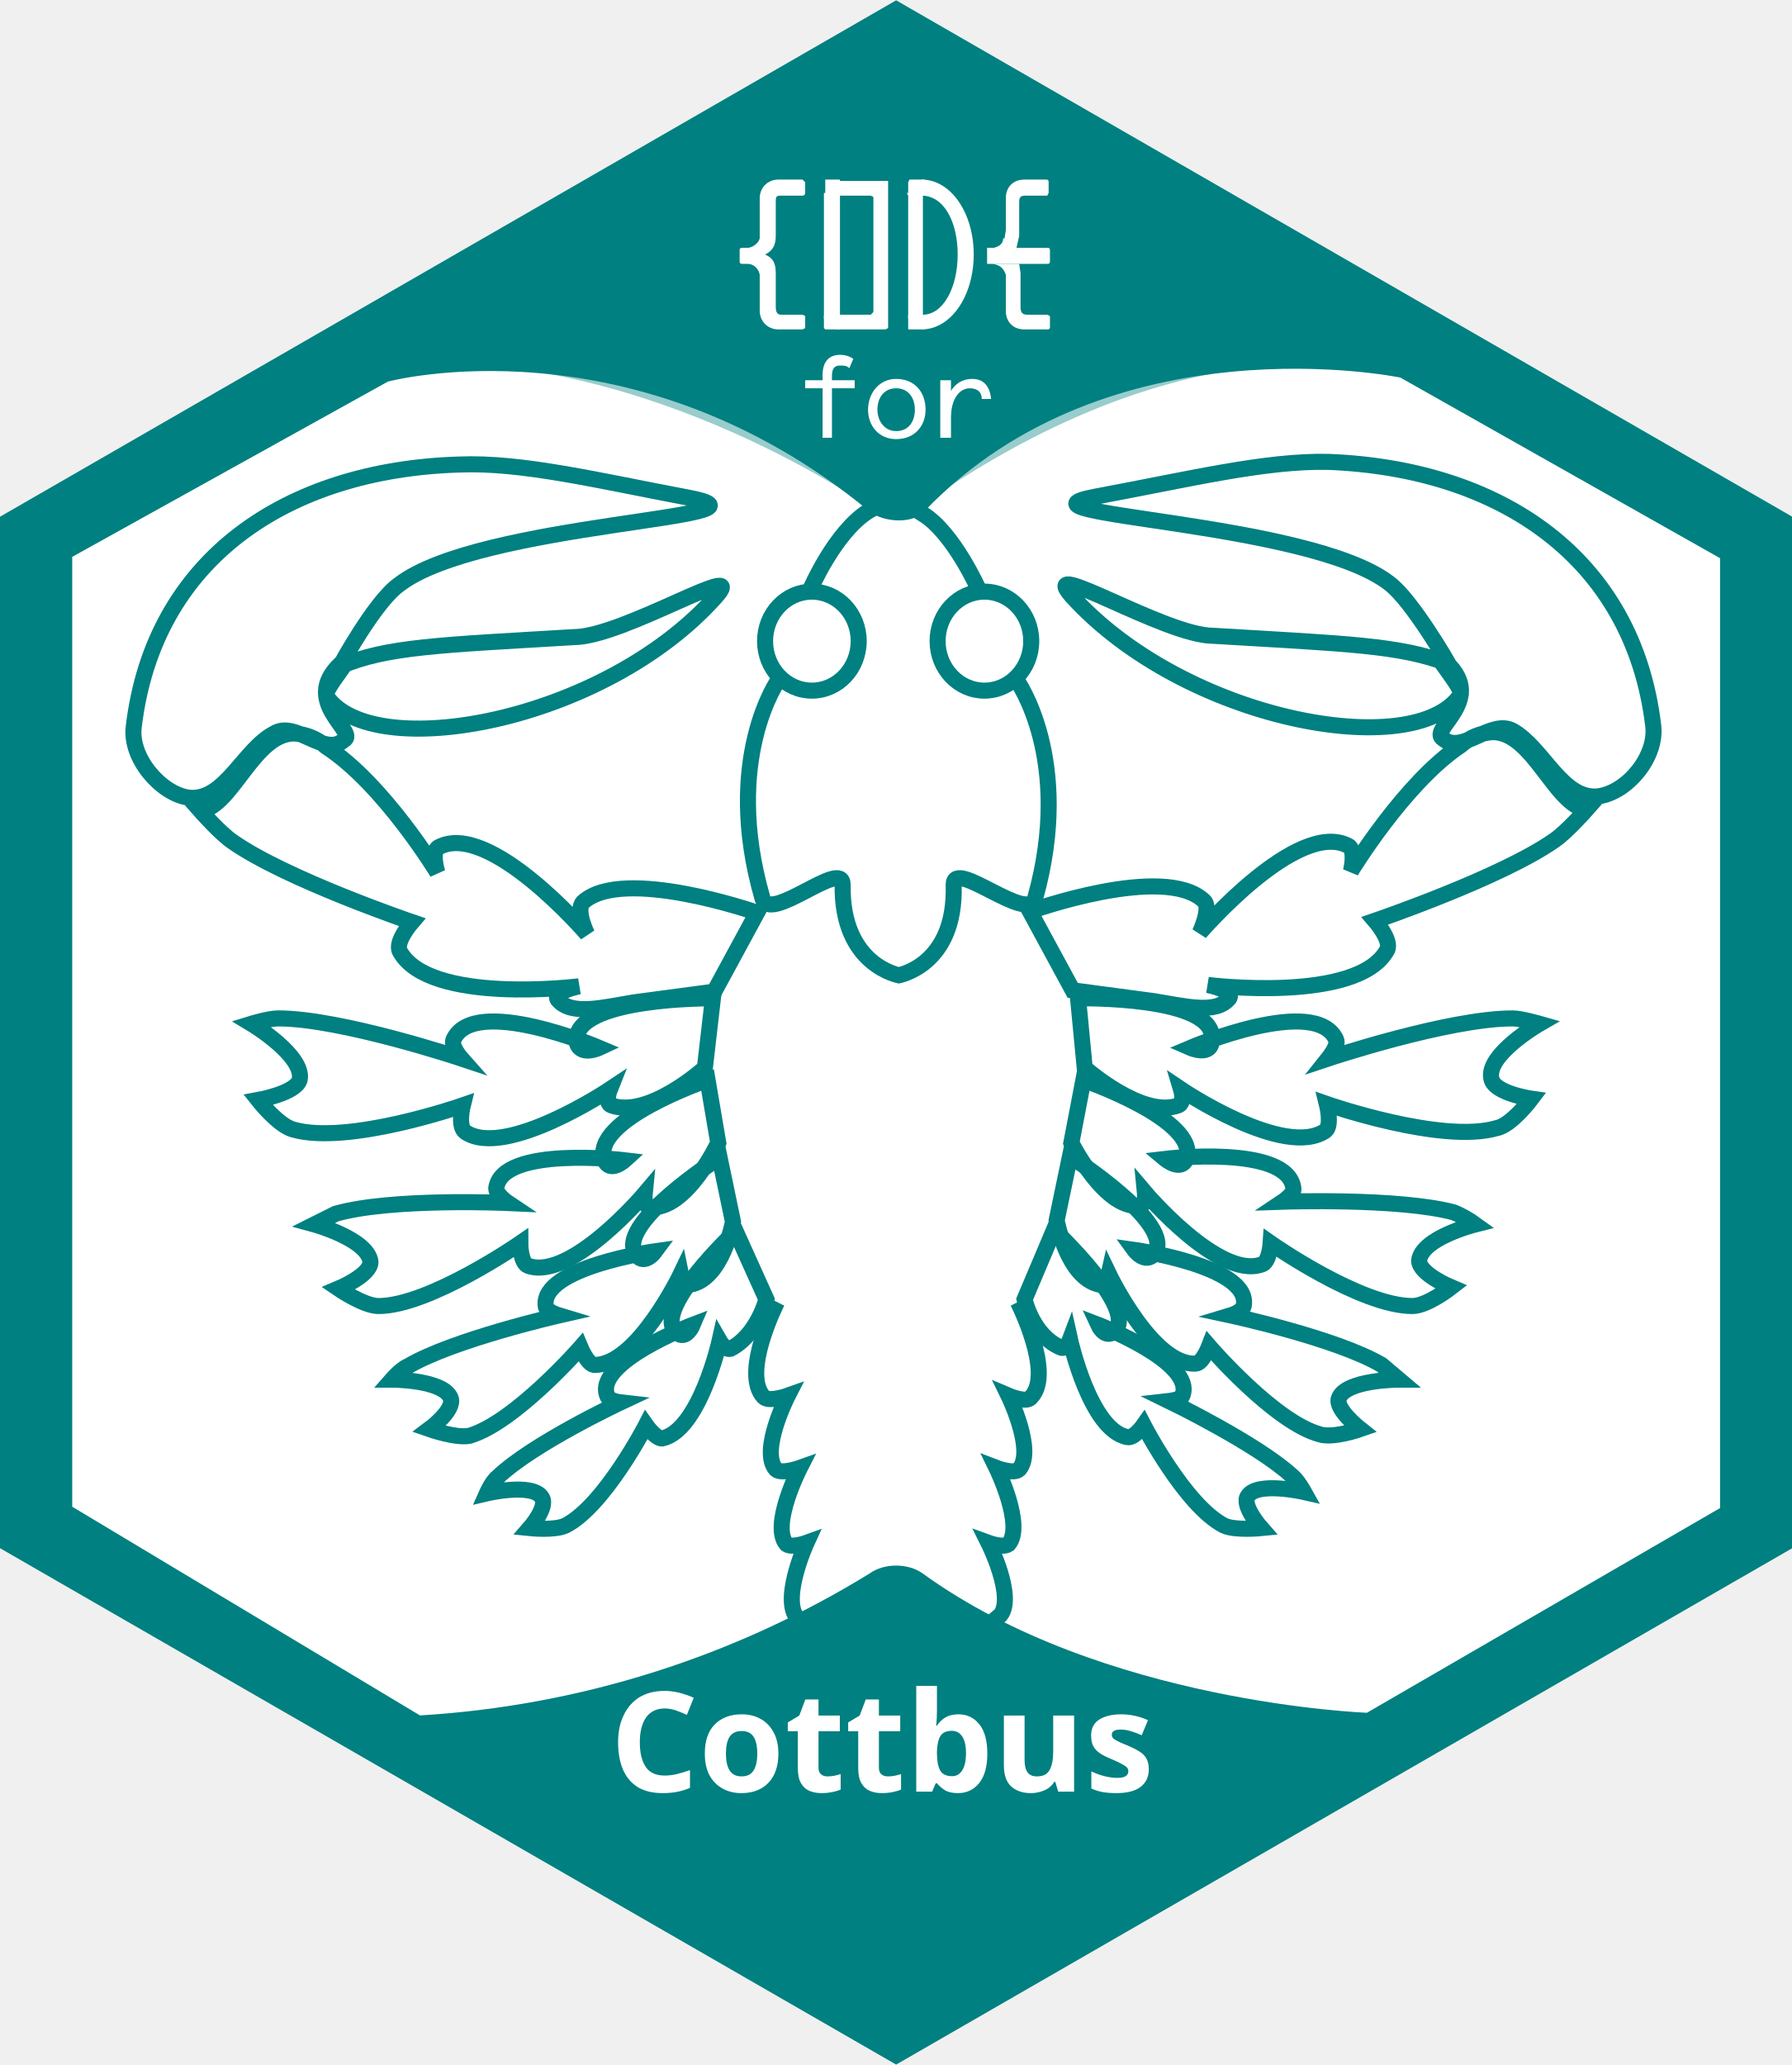
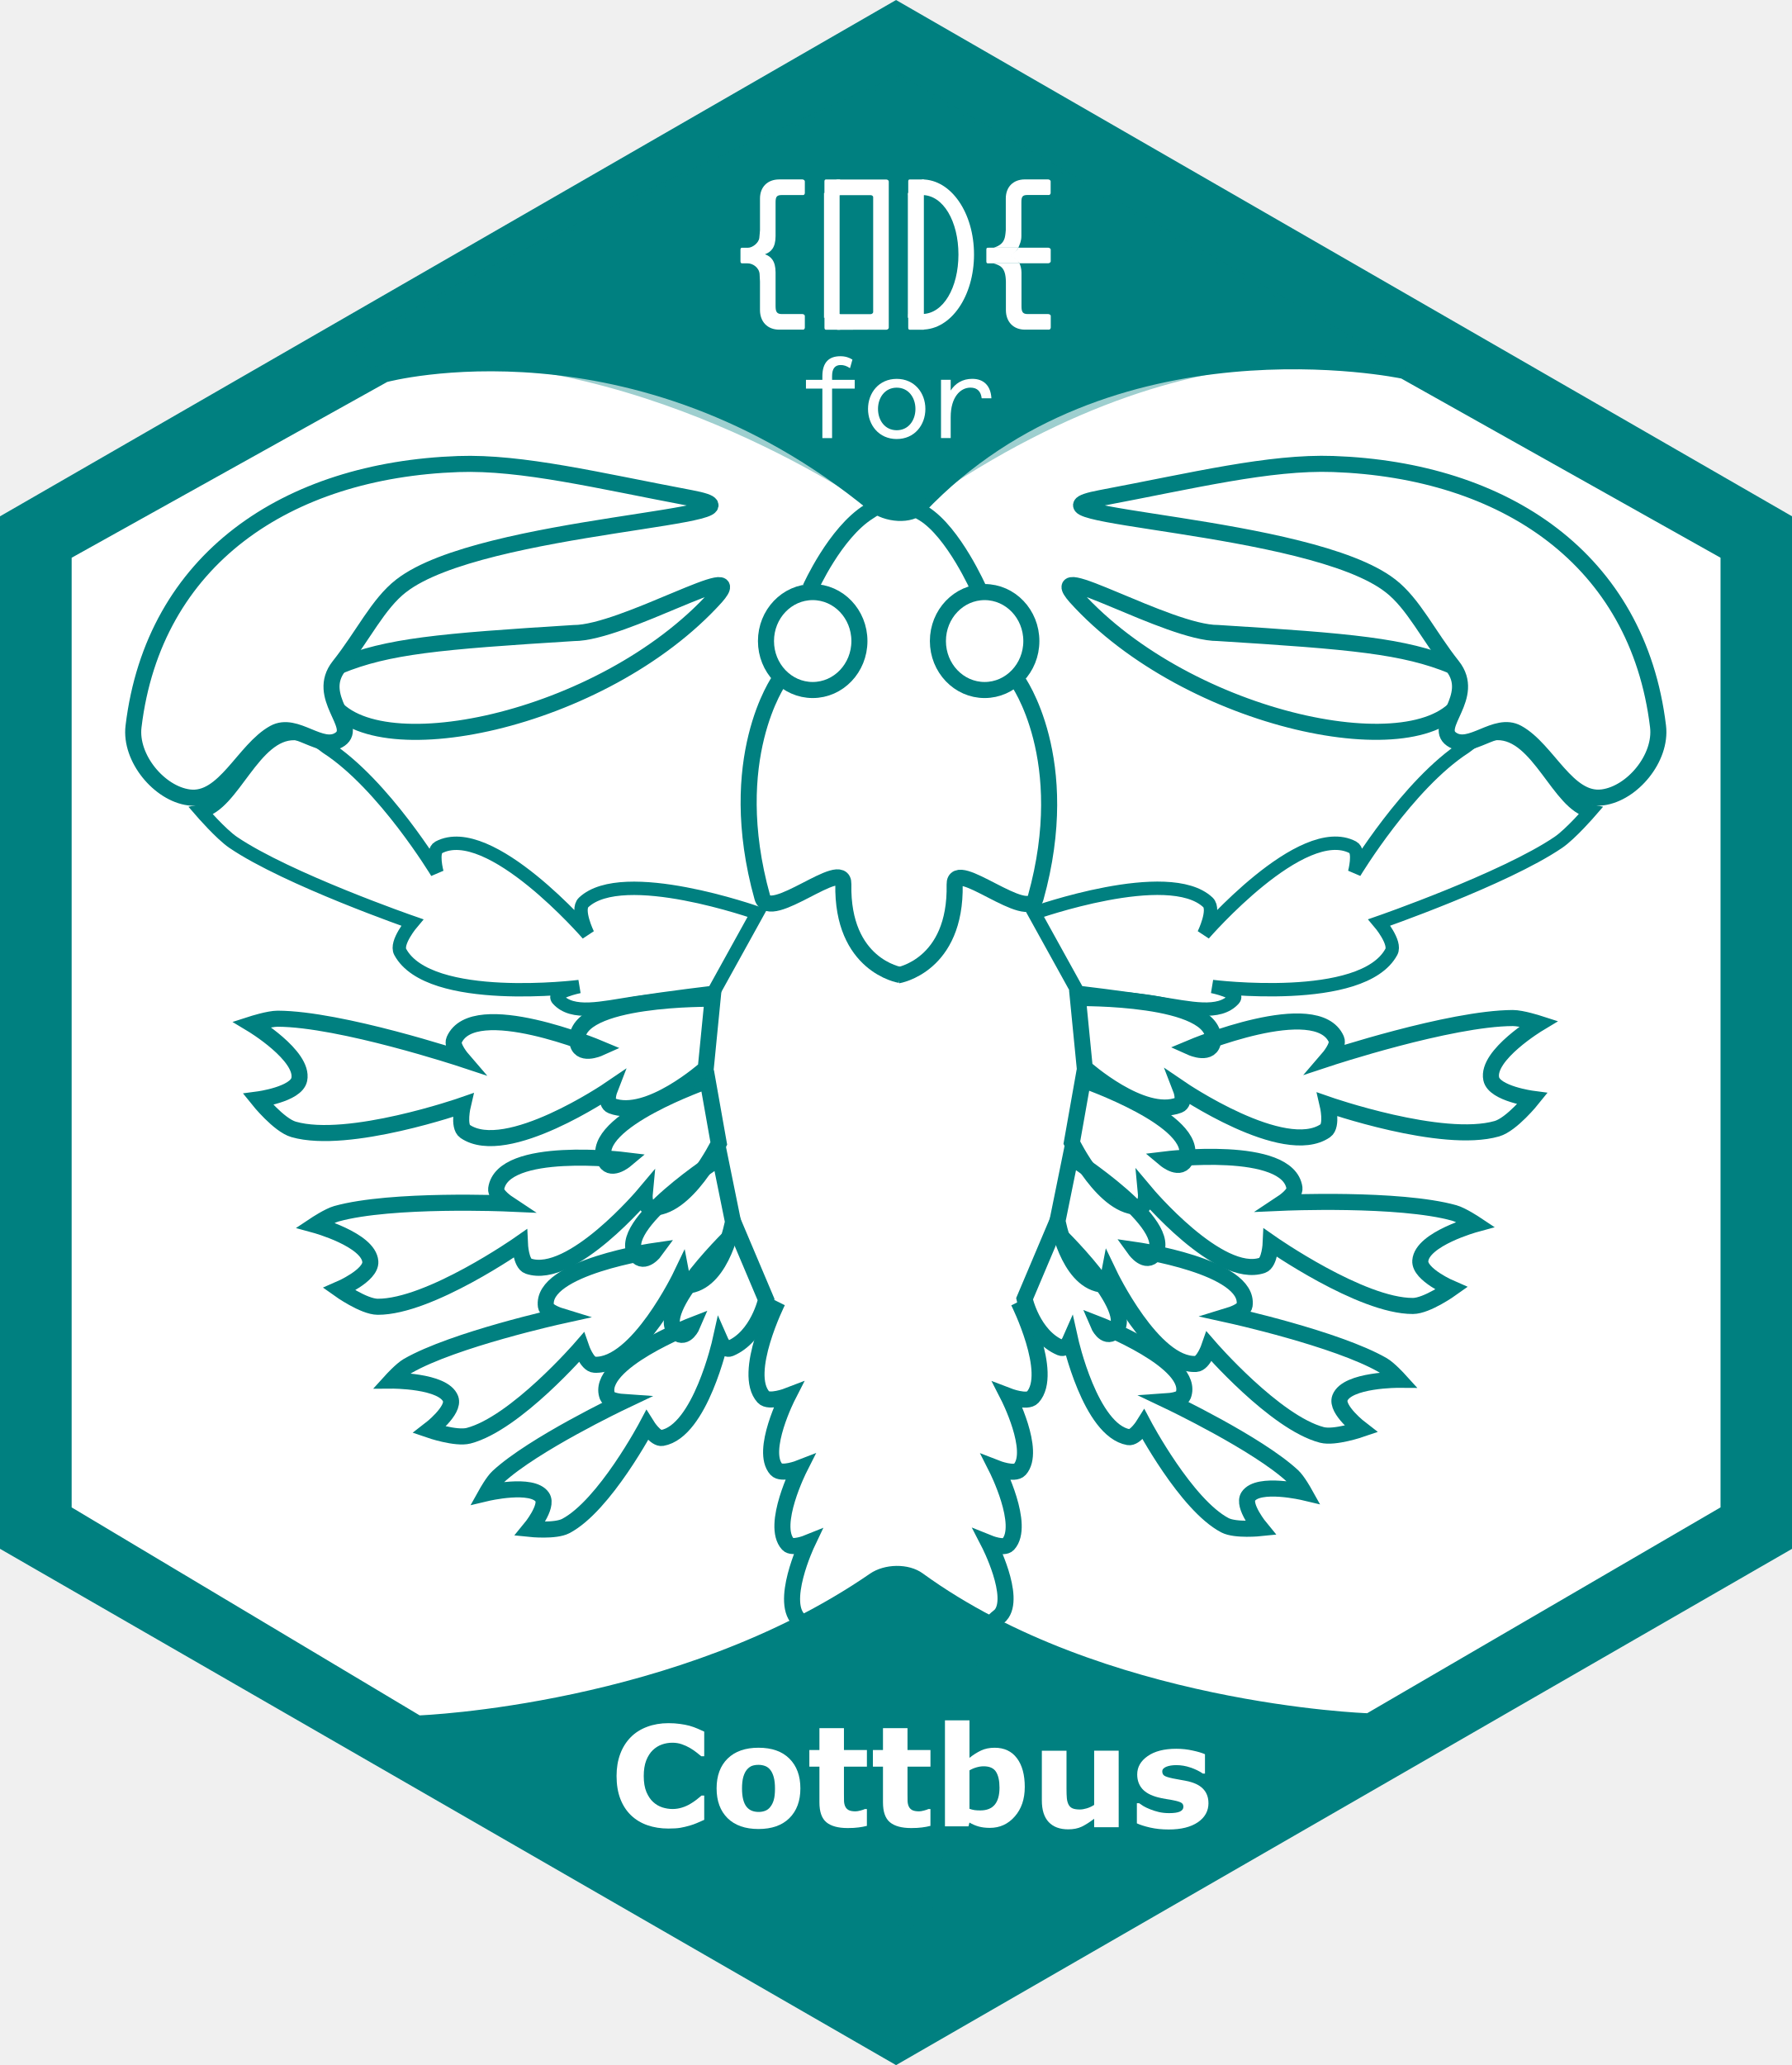
- <svg xmlns="http://www.w3.org/2000/svg" width="133.9" height="154.3" viewBox="0 0 133.946 154.307">
-   <path d="M0 38.6L67 0l67 38.6v77.1l-67 38.6-67-38.6z" fill="#fff" />
-   <path d="M29 28.5s18.3-4.9 36 9.7c1 .8 3.2 1 4.1 0 13.9-14.5 35.6-10 35.6-10l23.9 13.5v71L102.2 128s-19.8-.7-33.2-10.4c-1.1-.8-2.9-.8-4 0a72.4 72.4 0 0 1-33.6 10.6l-26-15.6v-71zM67 0L0 38.6v77.1l67 38.6 67-38.6V38.6z" fill="teal" />
-   <path d="M29 27.2C14.6 28.7 67.2 5.8 67.2 5.8l39 22.5S91.2 22 69 37.5c-2.2 1.5-4.3 0-4.3 0S47.1 25.3 29 27.2z" opacity=".4" fill="teal" stroke="teal" stroke-width=".3" />
-   <path d="M63.5 27.5c-.2-.2-.4-.2-.7-.2-.4 0-.6.2-.6.8v.3h1.7v.6h-1.7v3.7h-.7V29h-1.3v-.6h1.3V28c0-1 .5-1.5 1.3-1.5.4 0 .7.1 1 .3zM67 28.3c1.4 0 2.2 1 2.2 2.3 0 1.2-.8 2.2-2.2 2.2-1.3 0-2.1-1-2.1-2.2 0-1.2.8-2.3 2.1-2.3m0 3.9c1 0 1.4-.8 1.4-1.6 0-.9-.5-1.6-1.4-1.6-.9 0-1.4.7-1.4 1.6 0 .8.5 1.6 1.4 1.6M73.4 29.8c0-.5-.3-.8-.9-.8-.7 0-1.4.7-1.4 2.2v1.5h-.8v-4.3h.8v.8c.3-.5.8-.9 1.6-.9s1.3.5 1.4 1.5zM62.8 23.8v-9.4h-1.2V23.8h1z" fill="#fff" />
-   <path d="M66.2 24.6l.2-.1v-11H62.6h-.1V14.4l.1.2h2.5l.2.1v8.6l-.2.2h-2.5-.1v1l.1.1zM67.9 14.6v9.2H69v-9.4h-1.2z" fill="#fff" />
-   <path d="M69 24.6v-1.1c1.5 0 2.6-2 2.6-4.5 0-2.4-1-4.4-2.7-4.4v-1.2c2.2 0 3.9 2.5 3.9 5.6 0 3.1-1.7 5.6-3.9 5.6M56.8 21v2.2c0 .8.6 1.4 1.4 1.4H60l.2-.1v-.9l-.2-.1h-1.6c-.3 0-.4-.2-.4-.6v-2.5c0-1-.4-1.2-.8-1.4.4-.2.8-.5.8-1.4v-2.5c0-.4 0-.5.4-.5H60s.2 0 .2-.2v-.8l-.2-.2H58.2c-.8 0-1.4.6-1.4 1.4v3c-.1.4-.6.7-.9.7h-.4c-.1 0-.2 0-.2.2v.8c0 .1 0 .2.2.2h.4c.4 0 .8.3.9.8v.5M62.6 13.4h-.9v1.2h1.1v-1.2zM61.6 23.6v.9l.1.1H62.8v-1.1h-1.1z" fill="#fff" />
-   <path d="M68.9 13.4H68l-.1.2v1h1.2v-1.2zM67.9 23.6v1h1.2v-1.1h-1.2zM75.2 21v2.2c0 .8.5 1.4 1.4 1.4h1.8l.1-.1v-.9l-.2-.1H76.8c-.4 0-.5-.2-.5-.6v-2.5l-.1-.7h-2c.6.1.8.3 1 .8v.5M75 17.8c0 .4-.3.6-.7.7H76l.2-.9v-2.5c0-.4.1-.5.5-.5h1.6l.1-.2v-.8c0-.1 0-.2-.2-.2H76.6c-.9 0-1.4.6-1.4 1.4v2.4l-.1.6" fill="#fff" />
-   <path d="M75.4 19.1c.3.1.6.3.8.6h2.1c.1 0 .2 0 .2-.2v-.8c0-.1 0-.2-.2-.2h-2.2c-.1.3-.5.5-.7.6" fill="#fff" />
-   <path d="M73.8 18.5v1.2h2.4c-.1-.3-.5-.5-.7-.6.2-.1.5-.3.6-.6h-1.8z" fill="#fff" />
-   <path d="M81 80.7s8.7 3 7.7 5.9c-.4 1-1.6 0-1.6 0s9.2-1.1 9.6 2.2c.1.4-.8 1-.8 1s8.7-.3 12.8.8a8 8 0 0 1 1.6.9s-4 1-4.2 2.7c0 1 2.4 2 2.4 2s-1.8 1.4-2.9 1.4c-3.9 0-10.6-4.7-10.6-4.7s-.1 1.5-.7 1.6c-3.2 1.1-8.7-5.4-8.7-5.4s.1 1-.4 1c-2.6.3-5.1-4.7-5.1-4.7zM34.3 34.7c-12.8.4-22.8 7-24.3 19.6-.3 2.3 2 5 4.1 5.3 2.7.3 4.1-3.6 6.4-4.8 1.6-1 3.8 1.8 5.2.5 1.2-.6-3.6-3 .1-6 1-.7-1.7 2.3-1.4 2.7 3.4 5.1 20.7 2 29.1-7.4 2.7-3-6.9 3-10.6 3-10 .6-14 .7-17.5 2.2 0 0 2.6-4.8 4.4-6.1 6-4.7 29.3-5 21.8-6.5-6.9-1.3-12.6-2.7-17.3-2.5zM22 54.8c-3 0-4.6 5.4-7 5.8 0 0 1.5 1.7 2.4 2.3 4 2.8 13.4 6 13.4 6s-1.3 1.5-.9 2.2c2.2 4 13.4 2.6 13.4 2.6s-2 .4-1.6 1c1 1.2 3.3.6 5.7.2l6-.8 3.2-5.9s-10-3.5-13-.8c-.6.6.3 2.4.3 2.4s-7.3-8.5-11.1-6.5c-.6.3-.1 1.9-.1 1.9s-4-6.6-8.3-9.4a4 4 0 0 0-2.4-1zM67.1 72.9s4.4-.7 4.2-6.8c0-2 5.6 3 6.1 1C80.3 56.7 76 50.8 76 50.8" fill="none" stroke="teal" stroke-width="1.2" stroke-miterlimit="4.6" />
-   <path d="M67.3 72.9s-4.4-.7-4.3-6.8c0-2-5.5 3-6 1-3-10.4 1.2-16.3 1.2-16.3" fill="none" stroke="teal" stroke-width="1.2" stroke-miterlimit="4.6" />
-   <ellipse cx="60.7" cy="47.9" rx="3.5" ry="3.7" fill="none" stroke="teal" stroke-width="1.2" stroke-miterlimit="4.6" stroke-dashoffset="2.6" />
-   <ellipse cx="73.6" cy="47.9" rx="3.5" ry="3.7" fill="none" stroke="teal" stroke-width="1.2" stroke-miterlimit="4.6" stroke-dashoffset="2.6" />
-   <path d="M60.6 44s1.8-4.2 4.3-5.8c1.6-1 2.9-.6 4.1.2 2.3 1.4 4.2 5.7 4.2 5.7M58.1 97.3s-2.7 5.3-1 7.1c.4.4 1.8-.1 1.8-.1s-2.1 4.1-.9 5.5c.4.4 1.8-.1 1.8-.1s-2.2 4.3-1 5.7c.4.3 1.5-.1 1.5-.1s-2.1 4.6-.5 5.8M76.1 97.3s2.7 5.3 1 7.1c-.3.5-1.7-.1-1.7-.1s2 4.1.8 5.5c-.4.4-1.7-.1-1.7-.1s2.1 4.3.9 5.7c-.4.3-1.5-.1-1.5-.1s2 4 .9 5.4C68 126 76 138.3 67.2 144M80 86.4s8 5.1 6.3 7.3c-.7.8-1.5-.3-1.5-.3s8.6 1.2 8.2 4.1c0 .5-1 .8-1 .8s7.9 1.7 11.3 3.7l1.3 1.1s-4 0-4.5 1.4c-.3.8 1.6 2.3 1.6 2.3s-2 .7-3 .4c-3.4-.9-8.3-6.6-8.3-6.6s-.5 1.3-1 1.3c-3.2.2-6.5-6.7-6.5-6.7s-.2.9-.7.8c-2.4-.5-3.2-4.8-3.2-4.8z" fill="none" stroke="teal" stroke-width="1.2" stroke-miterlimit="4.6" />
-   <path d="M78.8 91.9s6.4 6 4.5 7.6c-.7.6-1.2-.5-1.2-.5s7.3 2.8 6.3 5.3c-.1.3-1 .4-1 .4s6.6 3.2 9.2 5.6c.4.3.9 1.2.9 1.2s-3.5-.8-4.2.3c-.5.7 1 2.4 1 2.4s-2 .2-2.8-.2c-2.9-1.5-6-7.5-6-7.5s-.7 1-1.2.9c-2.8-.5-4.3-7.3-4.3-7.3s-.3.8-.7.6c-2.1-.9-2.7-3.6-2.7-3.6zM80.6 74.6s10.4-.2 10 3.1c0 1.3-1.6.6-1.6.6s9.4-4 10.9-.6c.2.4-.6 1.4-.6 1.4s9-3 13.8-3c.6 0 2 .4 2 .4s-4 2.3-3.6 4.1c.2 1.1 3 1.5 3 1.5s-1.5 2-2.6 2.2c-4.1 1.2-12.7-1.8-12.7-1.8s.4 1.6-.1 2c-3.1 2.1-10.8-3.1-10.8-3.1s.3 1-.2 1.2c-2.7 1-7-2.8-7-2.8zM52.9 80.7s-8.8 3-7.7 6c.4 1 1.5 0 1.5 0s-9.2-1.1-9.6 2.1c0 .5.9 1.1.9 1.1s-8.7-.4-12.9.8l-1.6.8s4 1.1 4.2 2.8c0 1-2.4 2-2.4 2s1.9 1.3 3 1.3c3.8 0 10.6-4.7 10.6-4.7s0 1.5.6 1.7c3.2 1.1 8.7-5.4 8.7-5.4s-.1 1 .4 1c2.7.3 5.1-4.8 5.1-4.8z" fill="none" stroke="teal" stroke-width="1.2" stroke-miterlimit="4.6" />
-   <path d="M53.8 86.5s-8 5.1-6.2 7.3c.6.8 1.4-.3 1.4-.3s-8.6 1.2-8.2 4.1c0 .4 1 .7 1 .7s-7.9 1.8-11.3 3.8c-.5.2-1.2 1-1.2 1s3.9 0 4.4 1.4c.3.9-1.6 2.3-1.6 2.3s2 .7 3 .5c3.4-1 8.3-6.6 8.3-6.6s.5 1.2 1 1.3c3.2.1 6.5-6.8 6.5-6.8s.2 1 .7.8c2.4-.4 3.2-4.7 3.2-4.7z" fill="none" stroke="teal" stroke-width="1.2" stroke-miterlimit="4.6" />
-   <path d="M55 92s-6.4 6-4.4 7.6c.7.6 1.2-.6 1.2-.6s-7.4 2.8-6.4 5.3c.1.4 1 .5 1 .5s-6.6 3.1-9.2 5.6c-.4.3-.8 1.2-.8 1.2s3.4-.8 4.1.3c.5.7-.9 2.3-.9 2.3s1.9.2 2.7-.2c2.9-1.5 6-7.5 6-7.5s.7 1 1.2 1c2.8-.6 4.3-7.3 4.3-7.3s.4.7.8.6c2-1 2.7-3.7 2.7-3.7zM53.3 74.6s-10.4-.1-10.2 3.2c.2 1.2 1.7.5 1.7.5s-9.4-4-10.9-.6c-.2.5.6 1.4.6 1.4s-9-3-13.7-3c-.7 0-2 .4-2 .4s4 2.4 3.6 4.2c-.3 1-3.1 1.5-3.1 1.5s1.5 1.9 2.6 2.2c4.1 1.2 12.7-1.8 12.7-1.8s-.4 1.6.2 2c3 2 10.8-3.2 10.8-3.2s-.4 1 .1 1.2c2.8 1 7-2.8 7-2.8zM99.3 34.5c12.9.5 22.8 7.2 24.3 19.7.3 2.3-1.9 5-4.1 5.3-2.7.3-4.1-3.6-6.4-4.9-1.6-.9-3.8 1.8-5.2.6-1.2-.7 3.6-3-.1-6-1-.7 1.7 2.3 1.4 2.7-3.4 5.1-20.6 2-29.1-7.4-2.6-3 7 3 10.6 3 10 .6 14 .7 17.6 2.1 0 0-2.7-4.7-4.4-6-6-4.7-29.4-5.1-22-6.5 7-1.3 12.7-2.7 17.4-2.6zm12.3 20.2c3 0 4.6 5.4 7 5.8 0 0-1.5 1.7-2.4 2.3-4 2.8-13.4 6-13.4 6s1.3 1.5.9 2.2c-2.2 4-13.4 2.6-13.4 2.6s2 .4 1.6 1c-1 1.2-3.2.6-5.7.2l-6-.8-3.2-5.9s10-3.6 13-.8c.6.5-.3 2.4-.3 2.4s7.3-8.5 11.1-6.5c.6.3.2 1.9.2 1.9s4-6.6 8.2-9.4a4 4 0 0 1 2.4-1z" fill="none" stroke="teal" stroke-width="1.2" stroke-miterlimit="4.6" />
-   <text style="line-height:0" x="45.6" y="133.9" font-weight="400" font-size="11.2" font-family="sans-serif" letter-spacing="0" word-spacing="0" fill="#fff" stroke-width=".3">
-     <tspan x="45.6" y="133.9" style="-inkscape-font-specification:'Tlwg Typist Bold'" font-weight="700" font-size="10.4" font-family="Tlwg Typist">Cottbus</tspan>
-   </text>
+ <svg xmlns="http://www.w3.org/2000/svg" enable-background="new 0 0 198.425 198.425" version="1.1" viewBox="0 0 133.9 154.3" xml:space="preserve">
+   <g>
+     <g id="Sechseck">
+       <path id="logo-background" d="m0 38.58 66.97-38.58 66.97 38.58v77.15l-66.97 38.58-66.97-38.58z" fill="#fff" />
+       <path id="Krebshintergrund" d="m98.06 34.35c-4.846 0.248-9.708 1.092-14.37 2.416-1.289 0.828-0.016 2.291 1.166 2.115 6.017 1.231 12.46 1.449 18 4.355 2.235 1.607 3.733 4.02 5.096 6.406l0.529 3.318c-0.353 0.672-0.785 1.339-0.664 2.072 0.297 0.477 0.657 0.645 1.053 0.654-1.857 1.24-3.35 3.148-4.842 4.738-0.945 0.988-1.893 2.827-2.709 3.469-0.636-2.084-3.32-1.191-4.631-0.336-2.415 1.198-4.564 3.702-6.428 5.018 0.379-2.222-2.469-2.48-4.039-2.541-2.792 0.166-5.722 0.527-8.277 1.695-0.243 0.326-0.348 0.663-0.365 1.006-0.324-0.41-0.691-0.781-1.094-1.113 0.189-0.003 0.379-0.025 0.574-0.078 1.425-1.68 1.199-4.211 1.574-6.285 0.019-3.38-0.358-7.041-2.16-9.959-0.267-0.203-0.553-0.289-0.848-0.31 0.054-0.05 0.107-0.104 0.158-0.16 2.157-1.598 1.728-5.058-0.568-6.307-0.505-0.328-1.103-0.523-1.709-0.494-0.207 0.015-0.409 0.049-0.606 0.098 0.502-1.42-1.194-2.842-1.857-4.096-1.029-1.845-2.966-2.152-4.912-2.062-2.545 0.159-3.956 2.821-5.16 4.754-0.217 0.569-0.13 0.984 0.109 1.324-0.142-0.017-0.285-0.024-0.428-0.018-2.423 0.178-4.156 2.747-3.393 5.072 0.234 0.737 0.738 1.388 1.371 1.861-1.512 0.215-1.745 2.496-2.229 3.705-1.102 4.097-0.767 8.496 0.434 12.52 0.17 0.157 0.345 0.264 0.523 0.336-0.242 0.157-0.476 0.325-0.691 0.519-0.124 0.177-0.244 0.359-0.367 0.539-0.804-1.74-3.255-1.383-4.822-1.92-2.484-0.265-5.462-1.094-7.697 0.389-0.622 0.293-0.379 1.61-0.557 1.617-2.708-2.411-5.533-5.551-9.352-5.889-0.885-0.095-1.337 1.186-1.596 1.383-2.205-3.066-4.559-6.359-7.775-8.451 0.487-0.011 0.898-0.239 1.145-0.914-0.004-0.604-0.297-1.202-0.557-1.795 0.117 0.1 0.252 0.193 0.41 0.273l0.924-4.02c-0.27 0.087-0.525 0.231-0.76 0.41 1.836-3.078 3.863-6.407 7.539-7.434 5.665-2.013 11.75-2.402 17.55-3.656 1.786-1.742-1.676-2.201-2.932-2.334-4.523-0.899-9.094-1.771-13.73-1.697-8.994 0.088-18.75 4.403-22.5 13.04-1.032 2.974-2.735 6.516-1.098 9.576 1.123 1.879 3.781 3.658 5.762 1.852 0.836-0.518 1.508-1.305 2.193-2.064-0.78 0.965-1.481 2.04-2.307 2.814-1.773 1.676 0.965 3.278 2.326 4.016 3.812 2.135 7.885 3.736 11.95 5.305-1.273 1.012-1.081 2.601 0.377 3.289 3.318 2.387 7.777 1.32 11.54 1.637-0.206 1.475 1.219 1.796 2.41 1.631-0.445 0.205-0.865 0.459-1.248 0.781-0.688 0.582 0.204 1.664 0.381 1.812-2.428-1.766-5.743-2.24-8.701-1.832-1.147 0.105-1.785 1.443-1.07 2.367-4.323-1.168-8.651-2.562-13.13-2.943-1.668 0.323-0.827 2.305 0.156 2.922 0.889 0.665 1.43 2.265-0.02 2.676-1.937 0.202-1.558 2.366 0.051 2.758 3.644 1.381 7.678 0.186 11.31-0.695 0.782-0.09 2.151-1.175 1.799 0.262 0.481 1.997 3.226 1.453 4.723 1.057 2.216-0.504 4.627-2.137 6.316-2.852 0.428 1.176 1.481 1.203 2.537 0.9-1.275 0.746-2.416 1.653-3.121 2.967 0.736 1.155-1.235-0.005-1.818 0.385-1.981 0.306-4.518 0.298-5.861 1.994-0.625 0.853 1.207 1.948-0.596 1.545-3.756 0.253-7.74-0.386-11.33 0.828-1.539 1.512 1.36 2.189 2.098 3.275 0.572 1.21-1.862 2.176-0.658 3.439 2.231 1.43 4.969-0.234 7.109-1.123 1.709-0.744 3.494-2.092 5.016-2.729 0.341 2.06 2.885 1.678 4.094 0.65 2.043-1.276 3.848-2.908 5.43-4.719 0.418 0.61 0.895 0.677 1.385 0.486-0.181 0.113-0.37 0.212-0.572 0.295-1.388 0.643-2.231 2.945-0.957 3.512-2.582 0.221-5.741 0.758-7.24 3.104-0.544 0.895 1.285 1.746-0.391 1.697-3.185 0.97-6.691 1.468-9.512 3.299-1.08 1.686 1.281 1.909 2.236 2.531 0.833 0.78-1.069 1.849-0.059 2.756 2.05 1.381 4.4-0.759 6-1.951 1.527-1.103 3.006-3.047 4.361-3.838 1.107 1.833 3.372 0.204 4.299-0.981 1.358-1.473 2.438-3.184 3.309-4.982 1.628 0.318 2.565-1.694 3.434-2.775 0.111-0.377 0.181-0.773 0.221-1.178 0.149 0.478 0.309 0.953 0.478 1.424-0.418-0.034-0.764-5.29e-4 -1.061 0.373-0.881 2.169-4.222 2.946-3.994 5.605 1.169 0.841-0.041 0.618-0.771 1.139-1.496 1.027-3.915 1.852-4.131 3.895 0.878 1.124 0.198 1.288-0.938 1.834-2.327 1.405-5.028 2.473-6.896 4.445-0.144 1.681 2.123 1.085 2.84 1.977-0.386 1.207 0.36 3.146 1.898 2.328 2.829-1.719 4.57-4.835 6.246-7.514 1.328 1.554 3.194-0.187 3.697-1.59 0.859-1.493 1.454-3.355 1.91-4.865 1.802 0.807 3.144-1.625 3.232-3.164 0.098 0.173 0.193 0.348 0.295 0.519-0.502 1.975-1.883 4.488-0.606 6.436 0.418 0.756 2.14-0.105 1.338 0.99-0.398 1.512-1.636 3.7-0.185 4.955 0.832 0.312 1.794-0.505 0.912 0.85-0.53 1.409-1.485 4.271 0.725 4.672 0.497 0.239-0.585 1.688-0.562 2.453-0.501 1.216-0.185 3.572 1.627 2.941 2.345-0.826 4.261-3.326 6.893-3.027 2.351 0.797 4.194 3.262 6.777 3.182 1.823-1.166 0.468-3.722-0.115-5.277-0.378-0.584 1.512 0.143 1.529-0.947 0.371-1.623-0.605-3.56-0.877-4.844 1.804 0.718 2.215-1.663 1.629-2.865-0.197-0.884-0.56-1.82-0.865-2.602 2.028 0.593 2.344-2.052 1.904-3.418-0.074-0.801-0.414-1.583-0.66-2.354 0.176 0.342 0.42 0.663 0.748 0.953 0.453 0.878 1.749 0.725 2.15 0.818 0.87 2.544 1.636 5.856 4.354 6.984 1.245-1.366 1.63-0.06 2.385 1.135 1.588 2.114 3.124 4.805 5.734 5.715 1.448 0.032 1.218-1.521 1.145-2.451 0.839-0.96 3.58-0.281 2.928-2.172-2.456-2.104-5.722-3.562-8.498-5.1 1.758-1.058-0.172-2.951-1.32-3.592-1.167-0.993-2.848-1.41-4.094-2.029 1.887-0.406 0.807-2.763-0.418-3.33-1.45-0.628-1.855-2.303-3.006-3.197-0.162 0.02-0.323 0.039-0.484 0.059 0.123-0.363 0.236-0.729 0.348-1.096 0.101 0.665 0.375 1.286 0.922 1.809 0.761 0.718 1.509 2.124 2.75 1.705 1.421 2.646 3.039 5.65 5.875 6.955 0.796 0.244 1.635-0.283 1.91-1.037 2.298 2.433 4.789 4.971 7.918 6.279 1.145 0.663 3.215-0.168 2.396-1.67-1.06-1.315 0.759-2.017 1.779-2.188 1.534-0.794 0.11-2.452-1.107-2.555-2.823-1.226-6.337-1.913-8.902-2.816 1.47-1.428-0.689-3.004-2.027-3.359-1.46-0.555-3.049-1.086-4.594-1.09 1.658-1.07-0.225-2.946-1.334-3.58-0.126-0.06-0.246-0.128-0.363-0.199 0.425 0.16 0.87 0.155 1.342-0.146 0.625-0.25 1.702 1.652 2.562 2.133 1.748 1.292 3.723 3.487 6.105 2.92 0.951-0.144 0.684-2.105 1.613-1.061 3.323 1.85 6.894 4.513 10.9 3.881 1.818-0.719 0.253-2.505-0.291-3.467 0.376-1.491 3.349-1.456 2.758-3.348-2.392-1.376-5.443-0.765-8.119-1.096-1.469-0.109-3.418 0.021-4.59-0.223 1.12-1.795-1.467-2.774-2.85-2.926-1.867-0.415-3.923-0.399-5.67 0.231 1.385-0.712 0.392-2.536-0.723-3.064-0.486-0.322-0.983-0.649-1.49-0.963 0.142 0.058 0.303 0.122 0.438 0.18 0.991 0.477 2.226-0.275 2.363-1.119 3.16 1.787 6.798 4.308 10.56 2.918 0.192-1.764 0.429-2.101 2.182-1.299 3.882 0.809 8.311 2.582 12.03 0.34 1.478-1.126-0.26-2.476-1.4-2.869-0.898-1.959 2.985-2.955 1.346-4.795-2.093-0.702-4.373 0.485-6.488 0.736-2.289 0.466-4.927 1.349-6.937 1.789 0.742-2.048-2.056-2.637-3.533-2.416-2.075 0.091-4.227 0.58-5.963 1.695 0.688-0.786-0.091-2.171-1.221-2.281-0.119-0.042-0.24-0.076-0.359-0.115 0.652 0.051 1.273-0.017 1.816-0.359 0.182-1.808 1.877-0.999 3.176-1.041 3.258-0.045 7.085-0.04 9.592-2.416 0.723-0.809 0.355-2.009-0.238-2.734 4.907-1.997 10.22-3.562 14.36-6.992 1.871-1.521-0.963-3.018-1.74-4.346-0.272-0.302-0.54-0.643-0.818-0.986 0.477 0.569 0.946 1.147 1.504 1.523 1.288 1.867 4.085 1.957 5.51 0.199 2.166-1.645 2.172-4.561 1.396-6.922-1.346-5.27-4.474-10.15-9.248-12.92-4.712-3.017-10.5-4.094-16.02-4.133zm-17.7 39.71c0.306 0.176 0.649 0.298 1.018 0.379-0.329 0.141-0.548 0.381-0.691 0.68-0.095-0.357-0.204-0.71-0.326-1.059zm-27 0.08c-0.088 0.255-0.169 0.512-0.242 0.771-0.142-0.228-0.333-0.409-0.566-0.533 0.272-0.072 0.542-0.15 0.809-0.238zm-0.644 5.545c0.037 0.476 0.078 0.954 0.123 1.432-0.269-0.258-0.642-0.385-1.035-0.258 0.365-0.344 0.675-0.739 0.912-1.174zm28.37 0.012c0.294 0.532 0.724 0.97 1.232 1.342-0.357-0.115-0.716-0.218-1.082-0.287l-0.277 0.238c0.044-0.431 0.088-0.862 0.127-1.293zm-0.799 6.303c0.079 0.261 0.187 0.51 0.324 0.748-0.165 0.053-0.329 0.105-0.494 0.158 0.057-0.302 0.118-0.603 0.17-0.906zm-26.79 0.055c0.064 0.37 0.13 0.739 0.203 1.107-0.124-0.055-0.257-0.087-0.416-0.074-0.156 0.044-0.302 0.103-0.445 0.168 0.295-0.363 0.513-0.768 0.658-1.201zm-7.984 0.682c0.018 0.005 0.053 0.026 0.111 0.078-0.072 0.047-0.167-0.093-0.111-0.078z" fill="#fff" stroke-width=".306" />
+       <path d="m28.94 28.54s18.39-4.905 36.06 9.633c1.059 0.871 3.168 1.095 4.111 0.101 13.85-14.6 35.62-9.99 35.62-9.99l23.86 13.39v70.96l-26.41 15.38s-19.78-0.685-33.22-10.45c-1.061-0.771-2.855-0.723-3.936 0.021-14.3 9.852-33.66 10.59-33.66 10.59l-26.01-15.54v-70.96zm38.03-28.54-66.97 38.58v77.15l66.97 38.58 66.97-38.58v-77.15z" fill="#008080" stroke-width="1.072" />
+       <path d="m28.92 27.2c-14.24 1.5 38.36-21.44 38.36-21.44l38.93 22.57s-14.89-6.33-37.24 9.168c-2.134 1.48-4.231 0-4.231 0s-17.68-12.21-35.83-10.3z" fill="#008080" opacity=".382" stroke="#008080" stroke-width=".279px" />
+       <g fill="#fff">
+         <g stroke-width="1.441">
+           <path d="m63.53 27.51c-0.27-0.175-0.467-0.234-0.701-0.234-0.414 0-0.64 0.26-0.64 0.82v0.285h1.692v0.657h-1.692v3.698h-0.726v-3.698h-1.227v-0.657h1.227v-0.267c0-1.055 0.51-1.496 1.34-1.496 0.396 0 0.664 0.102 0.907 0.251z" />
+           <path d="m67.02 28.31c1.332 0 2.142 1.046 2.142 2.247 0 1.201-0.81 2.248-2.142 2.248-1.332 0-2.145-1.048-2.145-2.248 0-1.201 0.813-2.247 2.145-2.247m0 3.838c0.889 0 1.399-0.752 1.399-1.591 0-0.837-0.51-1.59-1.399-1.59-0.889 0-1.399 0.752-1.399 1.59 0 0.839 0.51 1.591 1.399 1.591" />
+           <path d="m73.37 29.76c-0.059-0.502-0.319-0.796-0.839-0.796-0.76 0-1.477 0.718-1.477 2.197v1.572h-0.724v-4.356h0.724v0.803c0.337-0.527 0.883-0.873 1.61-0.873 0.865 0 1.382 0.52 1.433 1.453z" />
+         </g>
+         <polygon transform="matrix(1.441 0 0 1.441 -76.06 -44.33)" points="96.05 47.24 96.2 47.24 96.33 47.24 96.33 40.77 95.52 40.77 95.52 40.87 95.52 47.24" />
+         <path d="m66.24 24.64c0.082 0 0.186-0.074 0.186-0.152v-10.93c0-0.079-0.104-0.145-0.186-0.145h-3.642c-0.079 0-0.108 0.03-0.108 0.074v0.947c0 0.079 0.026 0.147 0.108 0.147h2.476c0.082 0 0.186 0.064 0.186 0.142v8.6c0 0.079-0.104 0.15-0.186 0.15h-2.476c-0.079 0-0.108 0.026-0.108 0.068v0.948c0 0.078 0.026 0.152 0.108 0.152z" stroke-width="1.441" />
+         <polygon transform="matrix(1.441 0 0 1.441 -76.06 -44.33)" points="100.7 40.77 99.87 40.77 99.87 40.87 99.87 47.24 100.6 47.24 100.7 47.24" />
+         <g stroke-width="1.441">
+           <path d="m68.91 24.63v-1.167c1.604 0 2.723-1.993 2.723-4.445 0-2.45-1.117-4.445-2.723-4.445v-1.165c2.188 0 3.887 2.516 3.887 5.609 0 3.094-1.699 5.612-3.887 5.612" />
+           <path d="m56.8 21.04v2.126c0 0.872 0.558 1.466 1.438 1.466h1.805c0.042 0 0.11-0.073 0.11-0.151v-0.876c0-0.078-0.101-0.138-0.183-0.138h-1.528c-0.378 0-0.476-0.161-0.476-0.592v-2.515c0-0.878-0.357-1.202-0.794-1.362 0.437-0.157 0.794-0.481 0.794-1.359v-2.514c0-0.424 0.084-0.551 0.476-0.551h1.601c0.042 0 0.11-0.068 0.11-0.147v-0.875c0-0.079-0.101-0.145-0.183-0.145h-1.731c-0.881 0-1.438 0.572-1.438 1.425v2.364s-0.031 0.438-0.051 0.587c-0.056 0.395-0.538 0.732-0.839 0.728h-0.457c-0.081 0-0.112 0.062-0.112 0.142v0.875c0 0.079 0.032 0.15 0.112 0.15h0.416c0.383-0.008 0.865 0.314 0.901 0.796 0.01 0.138 0.029 0.568 0.029 0.568" />
+           <path d="m62.6 13.41h-0.872c-0.082 0-0.111 0.066-0.111 0.145v1.022h1.166v-1.167z" />
+           <path d="m61.62 23.61v0.875c0 0.079 0.028 0.153 0.11 0.153h1.057v-1.167h-1.166z" />
+           <path d="m68.86 13.41h-0.872c-0.082 0-0.107 0.066-0.107 0.145v1.022h1.168v-1.167z" />
+           <path d="m67.88 23.61v0.875c0 0.079 0.026 0.153 0.107 0.153h1.063v-1.167h-1.169z" />
+           <path d="m75.18 21.04v2.126c0 0.872 0.549 1.466 1.43 1.466h1.805c0.038 0 0.118-0.073 0.118-0.151v-0.876c0-0.078-0.11-0.138-0.192-0.138h-1.529c-0.378 0-0.467-0.161-0.467-0.592v-2.515c0-0.281-0.082-0.538-0.147-0.683h-1.956c0.538 0.145 0.765 0.337 0.878 0.804 0.055 0.234 0.06 0.561 0.06 0.561" />
+           <path d="m75.09 17.78c-0.112 0.382-0.366 0.581-0.816 0.728h1.838c0.112-0.291 0.225-0.486 0.225-0.873v-2.514c0-0.424 0.076-0.551 0.467-0.551h1.603c0.038 0 0.118-0.066 0.118-0.145v-0.876c0-0.078-0.11-0.144-0.192-0.144h-1.731c-0.881 0-1.43 0.571-1.43 1.425v2.364s-0.026 0.395-0.082 0.587" />
+           <path d="m75.38 19.1c0.295 0.107 0.617 0.281 0.816 0.574h2.142c0.082 0 0.192-0.069 0.192-0.148v-0.875c0-0.081-0.11-0.144-0.192-0.144h-2.221c-0.145 0.292-0.495 0.504-0.737 0.594" />
+           <path d="m73.82 18.51c-0.079 0-0.101 0.064-0.101 0.142v0.875c0 0.079 0.023 0.15 0.101 0.15h2.375c-0.132-0.294-0.455-0.493-0.69-0.584 0.242-0.09 0.464-0.292 0.611-0.584h-1.838z" />
+         </g>
+       </g>
+       <path d="m80.94 80.69s8.796 3.04 7.714 5.877c-0.395 1.036-1.558 0.064-1.558 0.064s9.196-1.135 9.651 2.142c0.065 0.466-0.889 1.097-0.889 1.097s8.704-0.385 12.83 0.764c0.578 0.161 1.594 0.837 1.594 0.837s-4.015 1.094-4.13 2.742c-0.073 1.034 2.325 2.066 2.325 2.066s-1.823 1.3-2.875 1.305c-3.877 0.019-10.63-4.709-10.63-4.709s-0.064 1.481-0.628 1.672c-3.234 1.099-8.7-5.414-8.7-5.414s0.095 0.984-0.429 1.033c-2.657 0.246-5.107-4.784-5.107-4.784z" fill="none" stroke="#008080" stroke-miterlimit="4.6" stroke-width="1.2" />
+       <g stroke="#008080" stroke-miterlimit="4.6">
+         <path d="m22 54.81c-3.071-0.043-4.563 5.372-6.965 5.807 0 0 1.475 1.705 2.396 2.33 4.043 2.743 13.38 5.984 13.38 5.984s-1.275 1.503-0.898 2.199c2.162 3.996 13.38 2.586 13.38 2.586s-2.071 0.424-1.604 0.945c1.098 1.224 3.269 0.659 5.721 0.285 2.839-0.433 5.914-0.795 5.914-0.795l3.277-5.924s-10.04-3.566-12.98-0.797c-0.581 0.547 0.312 2.373 0.312 2.373s-7.352-8.5-11.15-6.482c-0.553 0.294-0.123 1.875-0.123 1.875s-3.983-6.606-8.248-9.357c-0.908-0.719-1.701-1.019-2.41-1.029z" fill="none" />
+         <path id="Greifer-links" class="Krebskoerper Greifer" d="m24.54 52.13c2.922 5.445 20.51 1.851 28.97-7.528 2.647-3.03-6.941 2.716-10.63 2.7-10.08 0.629-13.9 0.975-17.53 2.462-0.378 0.155-1.49 1.097-0.809 2.366z" fill="#fff" stroke-width="1.2" />
+         <path class="Krebskoerper" d="m29.99 43.77c6.003-4.67 29.12-5.144 21.64-6.553-6.91-1.303-12.61-2.71-17.37-2.543h-8e-5c-12.82 0.452-22.77 7.104-24.28 19.61-0.286 2.361 1.922 5.011 4.146 5.301 2.638 0.344 4.101-3.576 6.361-4.818 1.637-0.9 3.528 1.454 4.93 0.468 1.402-0.986-1.897-3.166-0.076-5.465 1.821-2.299 2.9-4.642 4.64-5.995z" fill="#fff" stroke-width="1.2" />
+       </g>
+       <g fill="none" stroke="#008080" stroke-miterlimit="4.6" stroke-width="1.2">
+         <path d="m67.11 72.88s4.365-0.699 4.239-6.798c-0.042-2.027 5.512 2.954 6.056 1 2.894-10.38-1.367-16.24-1.367-16.24" />
+         <path d="m67.27 72.85s-4.365-0.699-4.239-6.798c0.042-2.027-5.512 2.954-6.056 1-2.894-10.38 1.277-16.24 1.277-16.24" />
+         <ellipse cx="60.74" cy="47.9" rx="3.492" ry="3.659" stroke-dashoffset="2.572" />
+         <ellipse cx="73.59" cy="47.9" rx="3.492" ry="3.659" stroke-dashoffset="2.572" />
+         <g>
+           <path d="m60.57 43.93s1.84-4.122 4.36-5.697c1.586-1.116 2.854-0.64 4.113 0.147 2.247 1.396 4.13 5.687 4.13 5.687" />
+           <path d="m58.12 97.26s-2.678 5.355-1.06 7.134c0.411 0.452 1.832-0.096 1.832-0.096s-2.111 4.119-0.868 5.495c0.388 0.43 1.735-0.096 1.735-0.096s-2.165 4.275-0.868 5.688c0.327 0.356 1.446-0.096 1.446-0.096s-2.179 4.582-0.51 5.845" />
+           <path d="m76.12 97.27s2.678 5.355 1.06 7.134c-0.411 0.452-1.832-0.096-1.832-0.096s2.111 4.119 0.868 5.495c-0.388 0.43-1.735-0.096-1.735-0.096s2.165 4.275 0.868 5.688c-0.327 0.356-1.446-0.096-1.446-0.096s2.09 4.046 0.868 5.398c-6.645 5.301 1.245 17.56-7.616 23.33" />
+           <path d="m80.01 86.44s7.949 5.099 6.256 7.273c-0.618 0.794-1.424-0.319-1.424-0.319s8.593 1.231 8.177 4.149c-0.059 0.415-1.08 0.728-1.08 0.728s7.959 1.755 11.4 3.729c0.481 0.277 1.228 1.1 1.228 1.1s-3.902-0.026-4.423 1.361c-0.327 0.869 1.579 2.328 1.579 2.328s-1.975 0.678-2.927 0.43c-3.506-0.913-8.417-6.586-8.417-6.586s-0.432 1.254-0.989 1.283c-3.199 0.167-6.492-6.726-6.492-6.726s-0.163 0.867-0.648 0.783c-2.462-0.426-3.213-4.747-3.213-4.747z" />
+           <path d="m78.77 91.86s6.424 6.094 4.491 7.664c-0.706 0.573-1.189-0.57-1.189-0.57s7.319 2.831 6.359 5.317c-0.137 0.354-1.099 0.421-1.099 0.421s6.654 3.164 9.281 5.603c0.368 0.341 0.858 1.218 0.858 1.218s-3.432-0.815-4.173 0.3c-0.465 0.699 0.917 2.372 0.917 2.372s-1.877 0.196-2.665-0.216c-2.903-1.518-6.075-7.512-6.075-7.512s-0.635 1.017-1.132 0.929c-2.852-0.503-4.351-7.245-4.351-7.245s-0.32 0.73-0.73 0.558c-2.082-0.876-2.688-3.648-2.688-3.648z" />
+           <path d="m80.56 74.58s10.41-0.159 10.11 3.164c-0.109 1.213-1.629 0.532-1.629 0.532s9.385-3.943 10.84-0.613c0.207 0.474-0.613 1.425-0.613 1.425s9.088-3.003 13.8-3.019c0.659-1e-3 1.935 0.41 1.935 0.41s-3.919 2.354-3.55 4.131c0.231 1.115 3.074 1.491 3.074 1.491s-1.539 1.919-2.651 2.238c-4.094 1.175-12.65-1.808-12.65-1.808s0.374 1.585-0.166 1.955c-3.092 2.126-10.81-3.13-10.81-3.13s0.394 1.012-0.146 1.22c-2.736 1.052-7.031-2.785-7.031-2.785z" />
+           <path d="m52.89 80.75s-8.796 3.04-7.714 5.877c0.395 1.036 1.558 0.064 1.558 0.064s-9.196-1.135-9.651 2.142c-0.065 0.466 0.889 1.097 0.889 1.097s-8.704-0.385-12.83 0.764c-0.578 0.161-1.594 0.837-1.594 0.837s4.015 1.094 4.13 2.742c0.073 1.034-2.325 2.066-2.325 2.066s1.823 1.3 2.875 1.305c3.877 0.019 10.63-4.709 10.63-4.709s0.064 1.481 0.628 1.672c3.234 1.099 8.7-5.414 8.7-5.414s-0.095 0.984 0.429 1.033c2.657 0.246 5.107-4.784 5.107-4.784z" />
+           <path d="m53.81 86.5s-7.949 5.099-6.256 7.273c0.618 0.794 1.424-0.319 1.424-0.319s-8.593 1.231-8.177 4.149c0.059 0.415 1.08 0.728 1.08 0.728s-7.959 1.755-11.4 3.729c-0.481 0.277-1.228 1.1-1.228 1.1s3.902-0.026 4.423 1.361c0.327 0.869-1.579 2.328-1.579 2.328s1.975 0.678 2.927 0.43c3.506-0.913 8.417-6.586 8.417-6.586s0.432 1.254 0.989 1.283c3.199 0.167 6.492-6.726 6.492-6.726s0.163 0.867 0.648 0.783c2.462-0.426 3.213-4.747 3.213-4.747z" />
+           <path d="m55.06 91.92s-6.424 6.094-4.491 7.664c0.706 0.573 1.189-0.57 1.189-0.57s-7.319 2.831-6.359 5.317c0.137 0.354 1.099 0.421 1.099 0.421s-6.654 3.164-9.281 5.603c-0.368 0.342-0.858 1.218-0.858 1.218s3.432-0.815 4.173 0.3c0.465 0.699-0.917 2.372-0.917 2.372s1.877 0.196 2.666-0.216c2.903-1.518 6.075-7.512 6.075-7.512s0.635 1.017 1.132 0.929c2.852-0.503 4.351-7.245 4.351-7.245s0.32 0.73 0.73 0.558c2.082-0.876 2.688-3.648 2.688-3.648z" />
+           <path d="m53.26 74.63s-10.41-0.159-10.11 3.164c0.109 1.213 1.629 0.532 1.629 0.532s-9.385-3.943-10.84-0.613c-0.207 0.474 0.613 1.425 0.613 1.425s-9.088-3.003-13.8-3.019c-0.659-1e-3 -1.935 0.41-1.935 0.41s3.919 2.354 3.55 4.131c-0.232 1.115-3.074 1.491-3.074 1.491s1.54 1.919 2.651 2.238c4.094 1.175 12.65-1.808 12.65-1.808s-0.374 1.585 0.165 1.955c3.092 2.126 10.81-3.13 10.81-3.13s-0.394 1.012 0.146 1.22c2.736 1.052 7.031-2.785 7.031-2.785z" />
+         </g>
+       </g>
+       <g transform="translate(0 2.632)" fill="#fff" stroke-width=".279" aria-label="Cottbus">
+         <path d="m49.95 134q-0.845 0-1.563-0.249-0.713-0.249-1.227-0.743t-0.799-1.232q-0.28-0.738-0.28-1.705 0-0.901 0.27-1.634 0.27-0.733 0.784-1.257 0.494-0.504 1.222-0.779 0.733-0.275 1.598-0.275 0.478 0 0.86 0.056 0.387 0.051 0.713 0.137 0.341 0.097 0.616 0.219 0.28 0.117 0.489 0.219v1.838h-0.224q-0.142-0.122-0.361-0.29-0.214-0.168-0.489-0.331-0.28-0.163-0.606-0.275t-0.697-0.112q-0.412 0-0.784 0.132-0.372 0.127-0.687 0.428-0.3 0.29-0.489 0.769-0.183 0.478-0.183 1.161 0 0.713 0.199 1.191 0.204 0.478 0.509 0.753 0.31 0.28 0.692 0.402 0.382 0.117 0.753 0.117 0.356 0 0.703-0.107 0.351-0.107 0.646-0.29 0.249-0.148 0.463-0.316 0.214-0.168 0.351-0.29h0.204v1.812q-0.285 0.127-0.545 0.239-0.26 0.112-0.545 0.193-0.372 0.107-0.697 0.163t-0.896 0.056z" />
+         <path d="m59.82 131q0 1.41-0.825 2.225-0.82 0.809-2.306 0.809t-2.311-0.809q-0.82-0.815-0.82-2.225 0-1.42 0.825-2.23 0.83-0.809 2.306-0.809 1.497 0 2.311 0.815 0.82 0.815 0.82 2.225zm-2.255 1.39q0.178-0.219 0.265-0.524 0.092-0.31 0.092-0.855 0-0.504-0.092-0.845-0.092-0.341-0.255-0.545-0.163-0.209-0.392-0.295-0.229-0.086-0.494-0.086-0.265 0-0.473 0.071-0.204 0.071-0.392 0.285-0.168 0.199-0.27 0.545-0.097 0.346-0.097 0.871 0 0.468 0.087 0.815 0.087 0.341 0.255 0.55 0.163 0.199 0.387 0.29 0.229 0.092 0.519 0.092 0.249 0 0.473-0.081 0.229-0.086 0.387-0.285z" />
+         <path d="m64.79 133.8q-0.295 0.076-0.626 0.117-0.331 0.046-0.809 0.046-1.069 0-1.593-0.433-0.519-0.433-0.519-1.481v-2.673h-0.753v-1.242h0.753v-1.634h1.833v1.634h1.716v1.242h-1.716v2.026q0 0.3 0.005 0.524t0.081 0.402q0.071 0.178 0.249 0.285 0.183 0.102 0.529 0.102 0.142 0 0.372-0.061 0.234-0.061 0.326-0.112h0.153z" />
+         <path d="m69.54 133.8q-0.295 0.076-0.626 0.117-0.331 0.046-0.809 0.046-1.069 0-1.593-0.433-0.519-0.433-0.519-1.481v-2.673h-0.753v-1.242h0.753v-1.634h1.833v1.634h1.716v1.242h-1.716v2.026q0 0.3 0.005 0.524t0.081 0.402q0.071 0.178 0.249 0.285 0.183 0.102 0.529 0.102 0.142 0 0.372-0.061 0.234-0.061 0.326-0.112h0.153z" />
+         <path d="m76.59 130.9q0 1.349-0.748 2.199-0.743 0.85-1.858 0.85-0.478 0-0.84-0.102t-0.687-0.295l-0.076 0.285h-1.756v-7.921h1.833v2.8q0.422-0.336 0.86-0.545 0.443-0.209 1.018-0.209 1.084 0 1.67 0.784 0.585 0.779 0.585 2.153zm-1.889 0.036q0-0.764-0.26-1.176-0.26-0.412-0.926-0.412-0.26 0-0.534 0.081-0.275 0.076-0.524 0.224v2.871q0.199 0.071 0.377 0.097 0.178 0.025 0.428 0.025 0.728 0 1.084-0.428 0.356-0.428 0.356-1.283z" />
+         <path d="m83.61 133.9h-1.833v-0.631q-0.509 0.387-0.932 0.591-0.422 0.199-1.008 0.199-0.947 0-1.461-0.545-0.509-0.545-0.509-1.609v-3.721h1.843v2.835q0 0.433 0.025 0.723 0.031 0.285 0.132 0.473 0.097 0.188 0.29 0.275 0.199 0.086 0.55 0.086 0.234 0 0.519-0.086 0.285-0.086 0.55-0.255v-4.052h1.833z" />
+         <path d="m90.32 132.1q0 0.886-0.794 1.43-0.794 0.54-2.174 0.54-0.764 0-1.385-0.142-0.621-0.142-0.998-0.316v-1.507h0.168q0.137 0.097 0.316 0.214 0.183 0.112 0.514 0.244 0.285 0.117 0.646 0.204 0.361 0.081 0.774 0.081 0.54 0 0.799-0.117 0.26-0.122 0.26-0.356 0-0.209-0.153-0.3-0.153-0.097-0.58-0.183-0.204-0.046-0.555-0.097-0.346-0.056-0.631-0.132-0.779-0.204-1.156-0.631-0.377-0.433-0.377-1.074 0-0.825 0.779-1.369 0.784-0.55 2.138-0.55 0.641 0 1.227 0.132 0.591 0.127 0.921 0.275v1.446h-0.158q-0.407-0.28-0.932-0.453-0.519-0.178-1.054-0.178-0.443 0-0.748 0.122-0.3 0.122-0.3 0.346 0 0.204 0.137 0.31t0.646 0.214q0.28 0.056 0.601 0.112 0.326 0.051 0.652 0.132 0.723 0.188 1.069 0.596 0.346 0.402 0.346 1.008z" />
+       </g>
+       <path d="m0 38.58 66.97-38.58 66.97 38.58v77.15l-66.97 38.58-66.97-38.58z" opacity="0" stroke-width="1px" />
+       <g transform="matrix(-1 0 0 1 133.9 -.003688)" stroke="#008080" stroke-miterlimit="4.6">
+         <path d="m22 54.81c-3.071-0.043-4.563 5.372-6.965 5.807 0 0 1.475 1.705 2.396 2.33 4.043 2.743 13.38 5.984 13.38 5.984s-1.275 1.503-0.898 2.199c2.162 3.996 13.38 2.586 13.38 2.586s-2.071 0.424-1.604 0.945c1.098 1.224 3.269 0.659 5.721 0.285 2.839-0.433 5.914-0.795 5.914-0.795l3.277-5.924s-10.04-3.566-12.98-0.797c-0.581 0.547 0.312 2.373 0.312 2.373s-7.352-8.5-11.15-6.482c-0.553 0.294-0.123 1.875-0.123 1.875s-3.983-6.606-8.248-9.357c-0.908-0.719-1.701-1.019-2.41-1.029z" fill="none" />
+         <path id="Greifer-rechts" class="Krebskoerper Greifer" d="m24.54 52.13c2.922 5.445 20.51 1.851 28.97-7.528 2.647-3.03-6.941 2.716-10.63 2.7-10.08 0.629-13.9 0.975-17.53 2.462-0.378 0.155-1.49 1.097-0.809 2.366z" fill="#fff" stroke-width="1.2" />
+         <path class="Krebskoerper" d="m29.99 43.77c6.003-4.67 29.12-5.144 21.64-6.553-6.91-1.303-12.61-2.71-17.37-2.543h-8e-5c-12.82 0.452-22.77 7.104-24.28 19.61-0.286 2.361 1.922 5.011 4.146 5.301 2.638 0.344 4.101-3.576 6.361-4.818 1.637-0.9 3.528 1.454 4.93 0.468 1.402-0.986-1.897-3.166-0.076-5.465 1.821-2.299 2.9-4.642 4.64-5.995z" fill="#fff" stroke-width="1.2" />
+       </g>
+     </g>
+   </g>
</svg>
